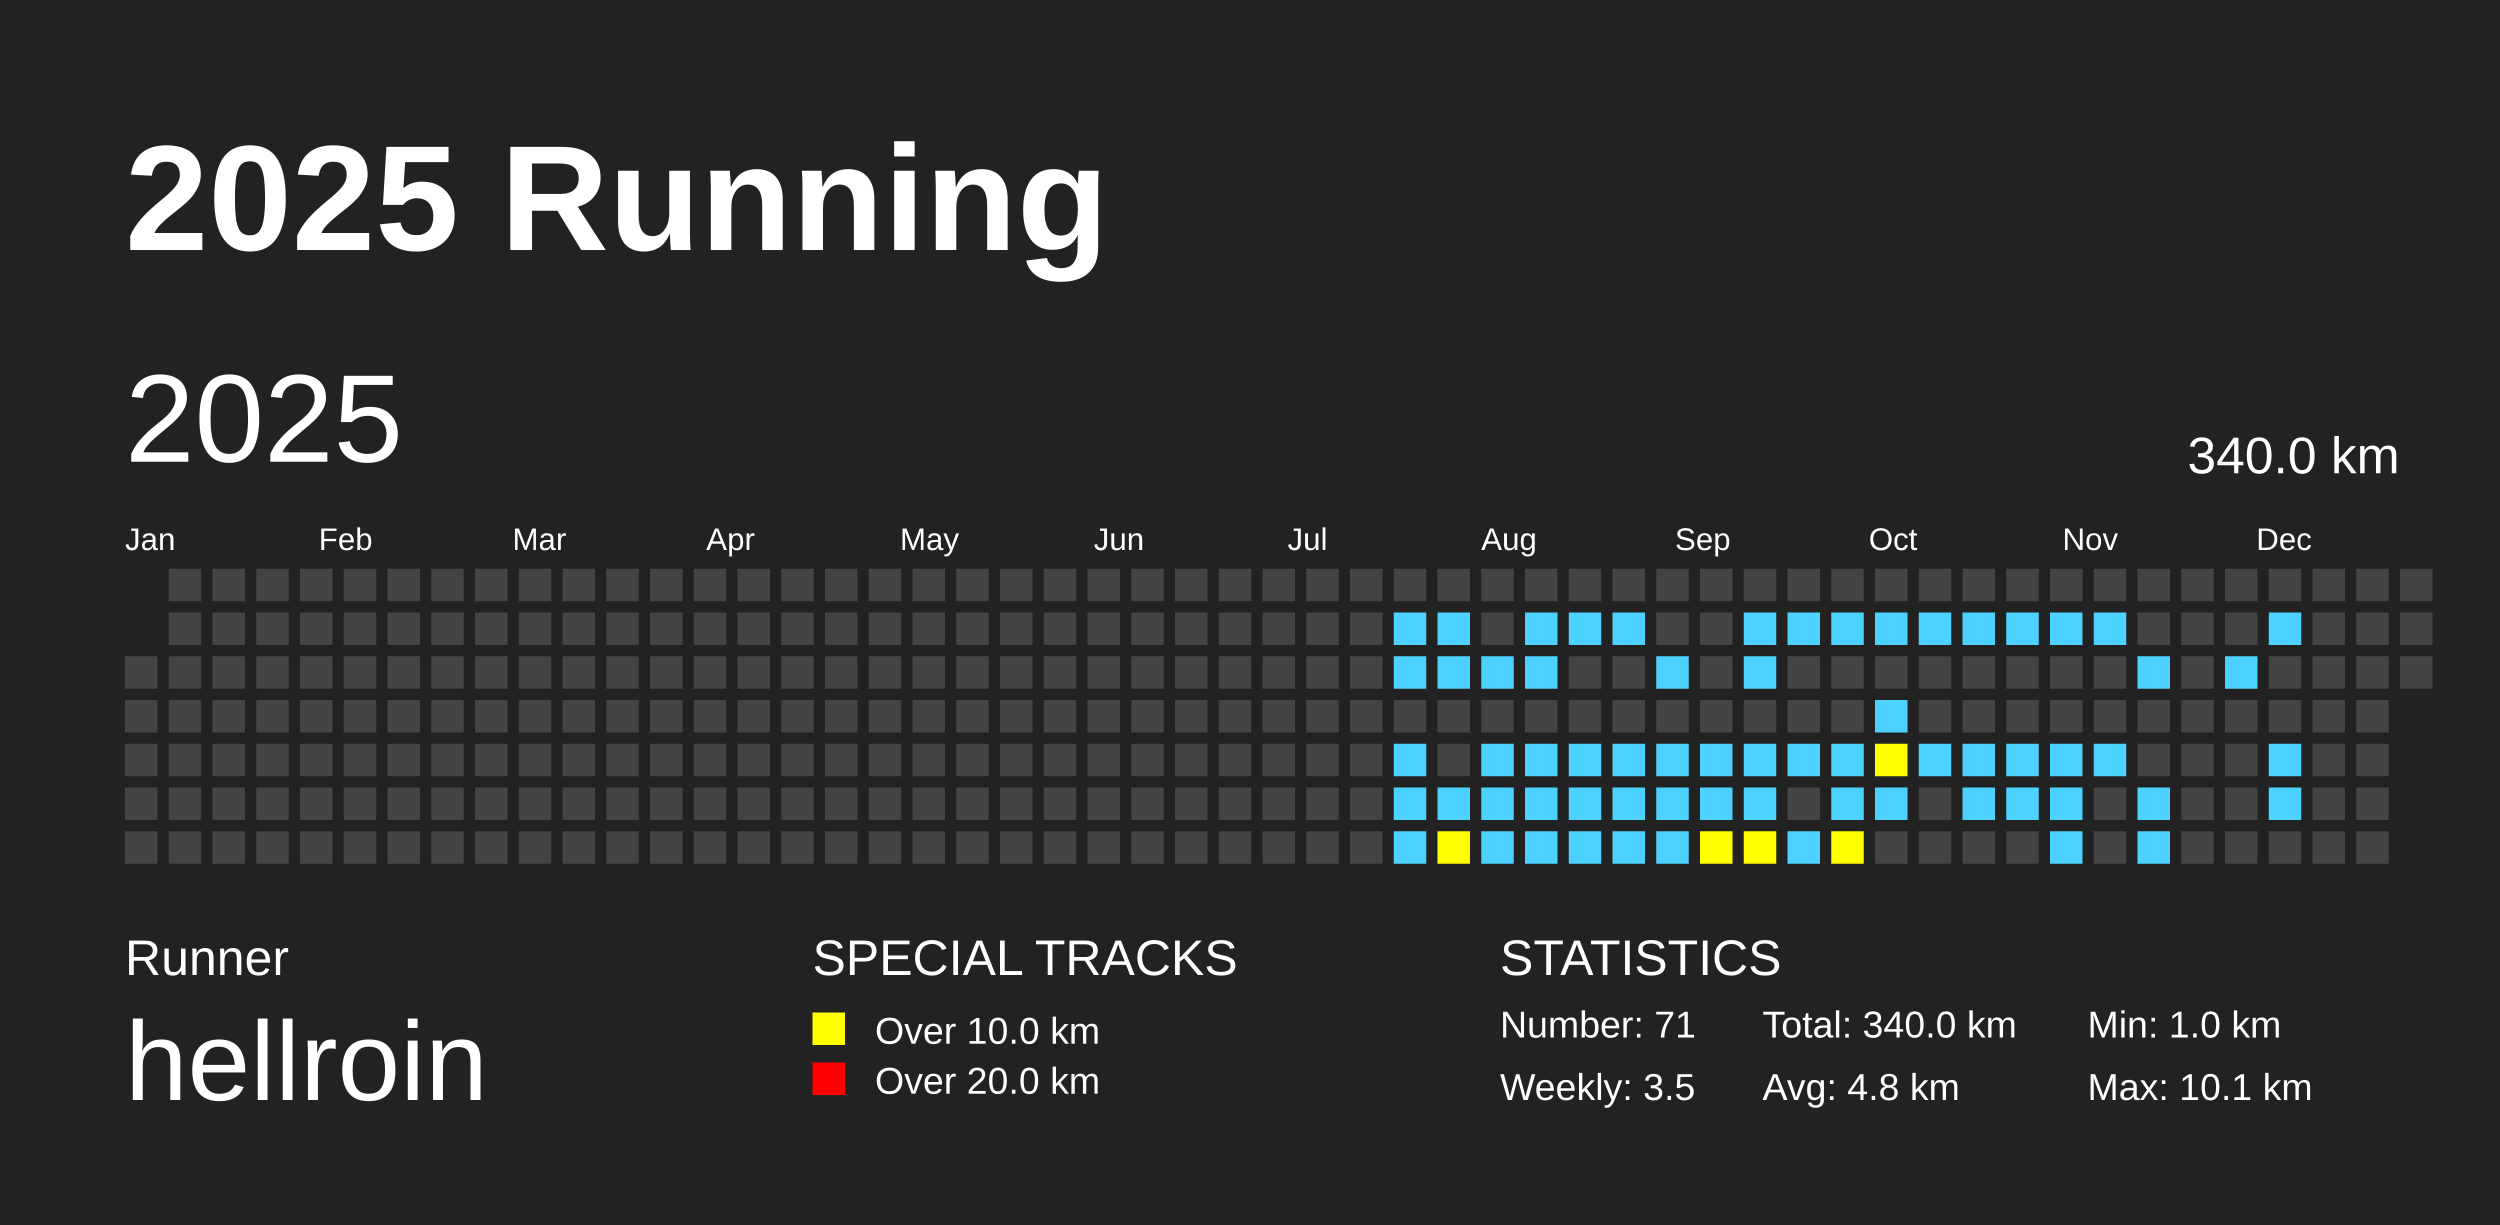
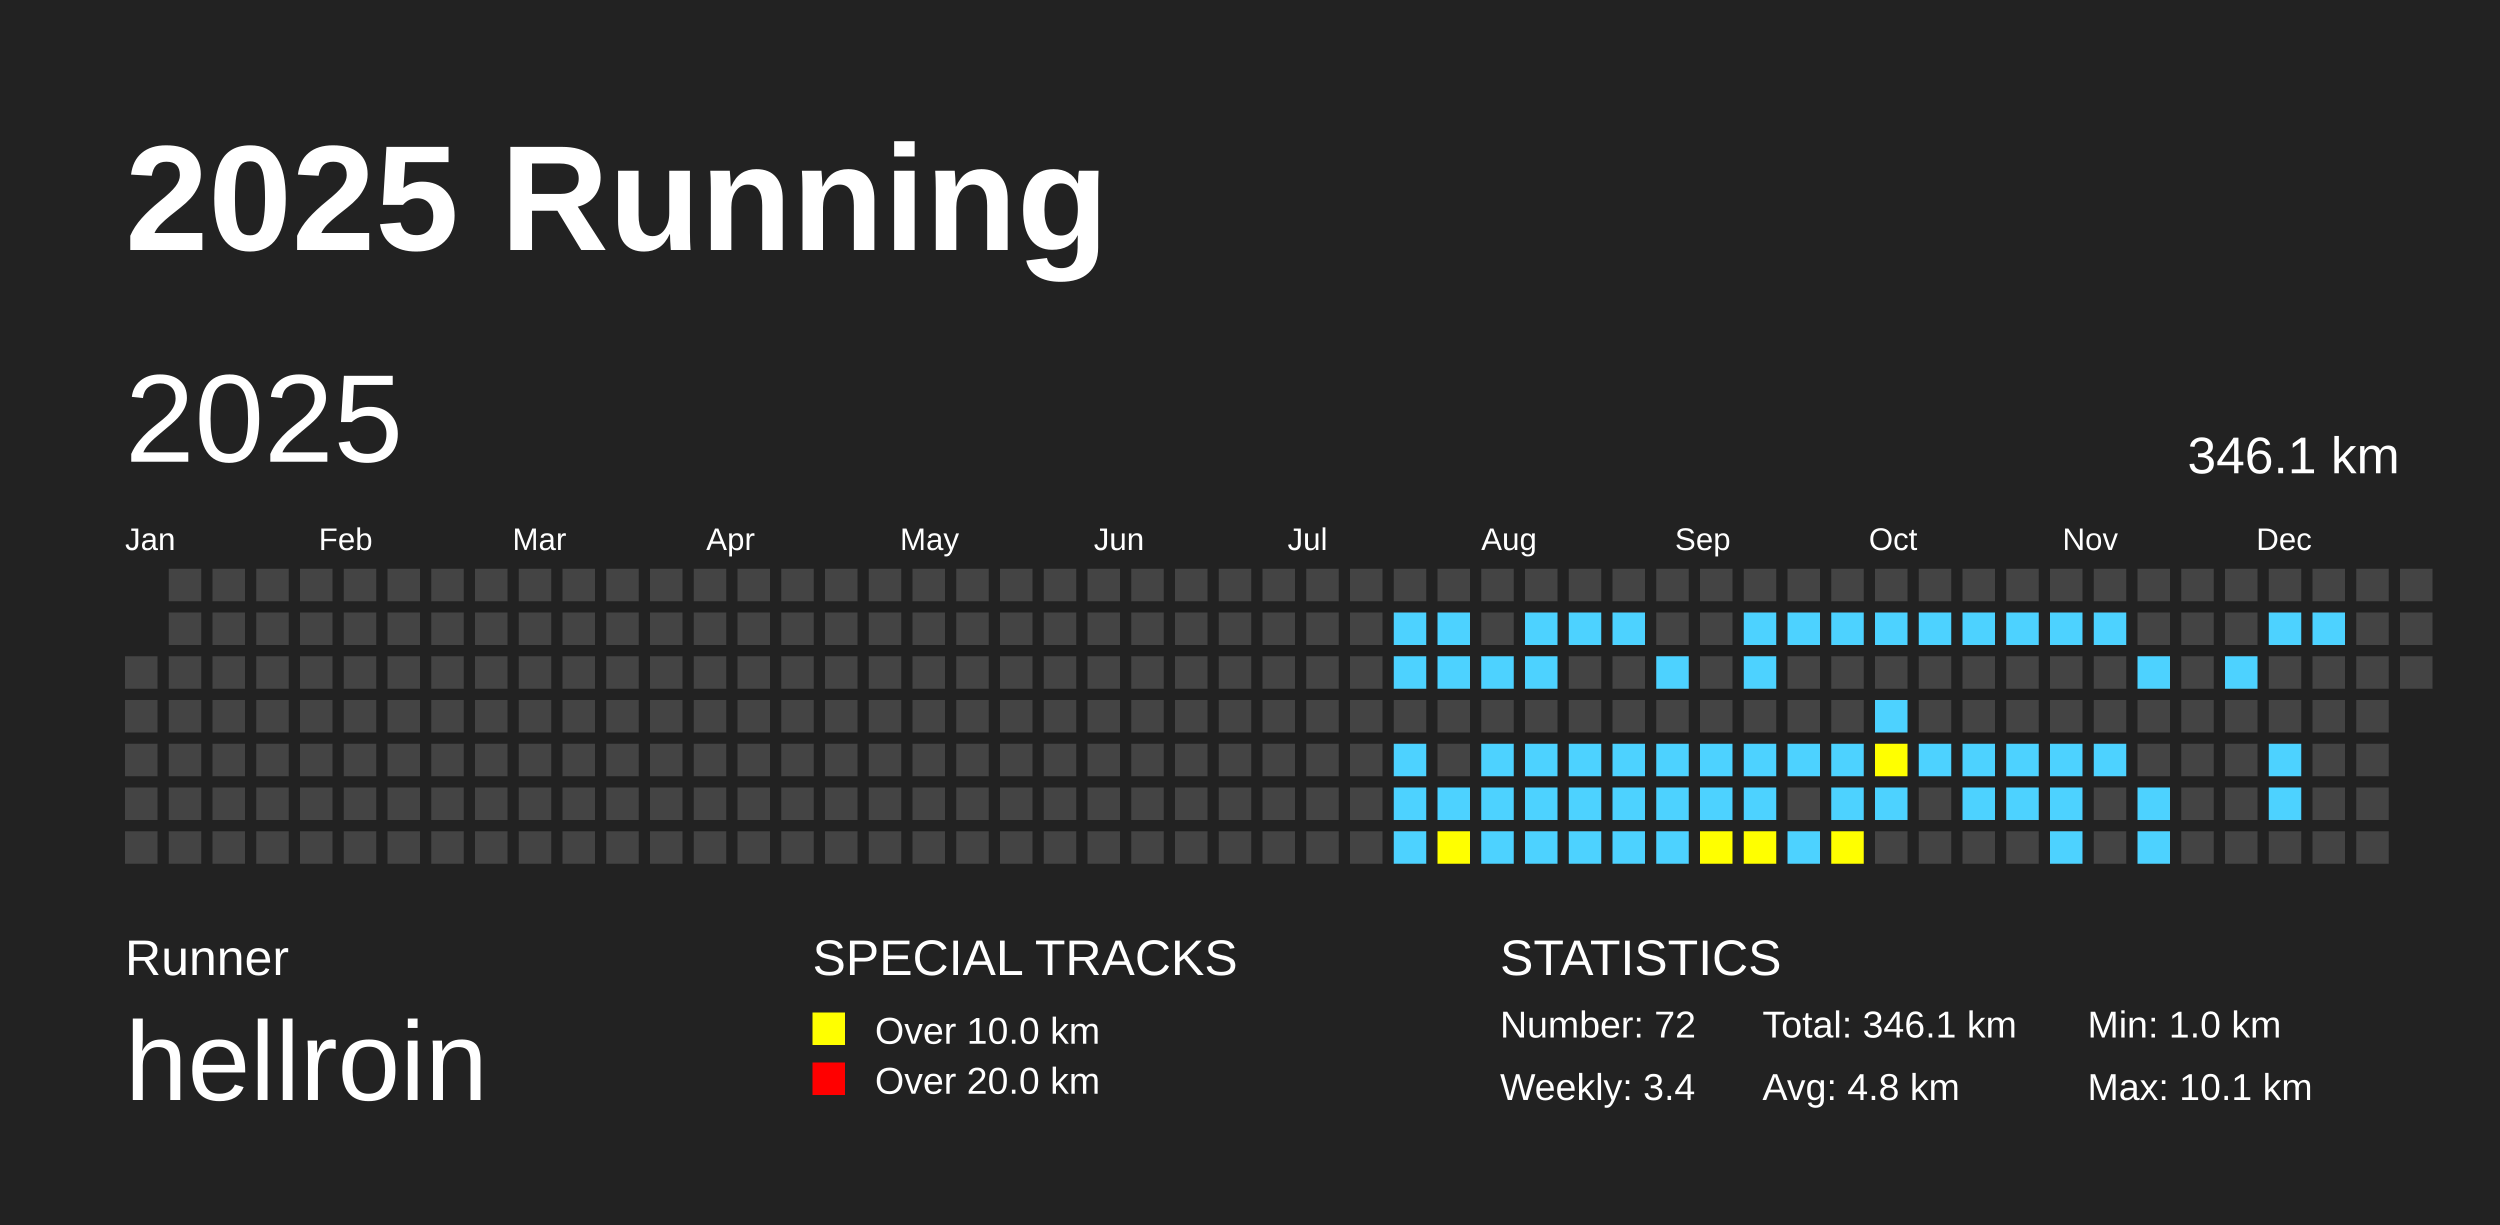
<svg xmlns="http://www.w3.org/2000/svg" baseProfile="full" height="98mm" version="1.1" viewBox="0,0,200,98" width="200mm">
  <defs />
  <rect fill="#222222" height="98" width="200" x="0" y="0" />
  <text fill="#FFFFFF" style="font-size:12px; font-family:Arial; font-weight:bold;" x="10" y="20">2025 Running</text>
  <text fill="#FFFFFF" style="font-size:4px; font-family:Arial" x="10" y="78">Runner</text>
  <text fill="#FFFFFF" style="font-size:9px; font-family:Arial" x="10" y="88">hellroin</text>
  <text fill="#FFFFFF" style="font-size:4px; font-family:Arial" x="65" y="78">SPECIAL TRACKS</text>
  <rect fill="yellow" height="2.6" width="2.6" x="65" y="81" />
  <text fill="#FFFFFF" style="font-size:3px; font-family:Arial" x="70" y="83.5">Over 10.0 km</text>
  <rect fill="red" height="2.6" width="2.6" x="65" y="85" />
  <text fill="#FFFFFF" style="font-size:3px; font-family:Arial" x="70" y="87.5">Over 20.0 km</text>
  <text fill="#FFFFFF" style="font-size:4px; font-family:Arial" x="120" y="78">STATISTICS</text>
-   <text fill="#FFFFFF" style="font-size:3px; font-family:Arial" x="120" y="83">Number: 71</text>
-   <text fill="#FFFFFF" style="font-size:3px; font-family:Arial" x="120" y="88">Weekly: 3.5</text>
-   <text fill="#FFFFFF" style="font-size:3px; font-family:Arial" x="141" y="83">Total: 340.0 km</text>
+   <text fill="#FFFFFF" style="font-size:3px; font-family:Arial" x="120" y="83">Number: 72</text>
+   <text fill="#FFFFFF" style="font-size:3px; font-family:Arial" x="120" y="88">Weekly: 3.4</text>
+   <text fill="#FFFFFF" style="font-size:3px; font-family:Arial" x="141" y="83">Total: 346.1 km</text>
  <text fill="#FFFFFF" style="font-size:3px; font-family:Arial" x="141" y="88">Avg: 4.8 km</text>
  <text fill="#FFFFFF" style="font-size:3px; font-family:Arial" x="167" y="83">Min: 1.0 km</text>
  <text fill="#FFFFFF" style="font-size:3px; font-family:Arial" x="167" y="88">Max: 10.1 km</text>
  <text dominant-baseline="hanging" fill="#FFFFFF" style="font-size:10.0px; font-family:Arial;" x="10" y="30">2025</text>
-   <text dominant-baseline="hanging" fill="#FFFFFF" style="font-size:4.125px; font-family:Arial;" x="175" y="35">340.0 km</text>
+   <text dominant-baseline="hanging" fill="#FFFFFF" style="font-size:4.125px; font-family:Arial;" x="175" y="35">346.1 km</text>
  <text fill="#FFFFFF" style="font-size:2.5px; font-family:Arial" x="10.0" y="44">Jan</text>
  <text fill="#FFFFFF" style="font-size:2.5px; font-family:Arial" x="25.5" y="44">Feb</text>
  <text fill="#FFFFFF" style="font-size:2.5px; font-family:Arial" x="41.0" y="44">Mar</text>
  <text fill="#FFFFFF" style="font-size:2.5px; font-family:Arial" x="56.5" y="44">Apr</text>
  <text fill="#FFFFFF" style="font-size:2.5px; font-family:Arial" x="72.0" y="44">May</text>
  <text fill="#FFFFFF" style="font-size:2.5px; font-family:Arial" x="87.5" y="44">Jun</text>
  <text fill="#FFFFFF" style="font-size:2.5px; font-family:Arial" x="103.0" y="44">Jul</text>
  <text fill="#FFFFFF" style="font-size:2.5px; font-family:Arial" x="118.5" y="44">Aug</text>
  <text fill="#FFFFFF" style="font-size:2.5px; font-family:Arial" x="134.0" y="44">Sep</text>
  <text fill="#FFFFFF" style="font-size:2.5px; font-family:Arial" x="149.5" y="44">Oct</text>
  <text fill="#FFFFFF" style="font-size:2.5px; font-family:Arial" x="165.0" y="44">Nov</text>
  <text fill="#FFFFFF" style="font-size:2.5px; font-family:Arial" x="180.5" y="44">Dec</text>
  <rect fill="#444444" height="2.6" width="2.6" x="10.0" y="52.5" />
  <rect fill="#444444" height="2.6" width="2.6" x="10.0" y="56.0" />
  <rect fill="#444444" height="2.6" width="2.6" x="10.0" y="59.5" />
  <rect fill="#444444" height="2.6" width="2.6" x="10.0" y="63.0" />
  <rect fill="#444444" height="2.6" width="2.6" x="10.0" y="66.5" />
  <rect fill="#444444" height="2.6" width="2.6" x="13.5" y="45.5" />
  <rect fill="#444444" height="2.6" width="2.6" x="13.5" y="49.0" />
  <rect fill="#444444" height="2.6" width="2.6" x="13.5" y="52.5" />
  <rect fill="#444444" height="2.6" width="2.6" x="13.5" y="56.0" />
  <rect fill="#444444" height="2.6" width="2.6" x="13.5" y="59.5" />
  <rect fill="#444444" height="2.6" width="2.6" x="13.5" y="63.0" />
  <rect fill="#444444" height="2.6" width="2.6" x="13.5" y="66.5" />
  <rect fill="#444444" height="2.6" width="2.6" x="17.0" y="45.5" />
  <rect fill="#444444" height="2.6" width="2.6" x="17.0" y="49.0" />
  <rect fill="#444444" height="2.6" width="2.6" x="17.0" y="52.5" />
  <rect fill="#444444" height="2.6" width="2.6" x="17.0" y="56.0" />
  <rect fill="#444444" height="2.6" width="2.6" x="17.0" y="59.5" />
  <rect fill="#444444" height="2.6" width="2.6" x="17.0" y="63.0" />
  <rect fill="#444444" height="2.6" width="2.6" x="17.0" y="66.5" />
  <rect fill="#444444" height="2.6" width="2.6" x="20.5" y="45.5" />
  <rect fill="#444444" height="2.6" width="2.6" x="20.5" y="49.0" />
  <rect fill="#444444" height="2.6" width="2.6" x="20.5" y="52.5" />
  <rect fill="#444444" height="2.6" width="2.6" x="20.5" y="56.0" />
  <rect fill="#444444" height="2.6" width="2.6" x="20.5" y="59.5" />
  <rect fill="#444444" height="2.6" width="2.6" x="20.5" y="63.0" />
  <rect fill="#444444" height="2.6" width="2.6" x="20.5" y="66.5" />
  <rect fill="#444444" height="2.6" width="2.6" x="24.0" y="45.5" />
  <rect fill="#444444" height="2.6" width="2.6" x="24.0" y="49.0" />
  <rect fill="#444444" height="2.6" width="2.6" x="24.0" y="52.5" />
  <rect fill="#444444" height="2.6" width="2.6" x="24.0" y="56.0" />
  <rect fill="#444444" height="2.6" width="2.6" x="24.0" y="59.5" />
  <rect fill="#444444" height="2.6" width="2.6" x="24.0" y="63.0" />
  <rect fill="#444444" height="2.6" width="2.6" x="24.0" y="66.5" />
  <rect fill="#444444" height="2.6" width="2.6" x="27.5" y="45.5" />
  <rect fill="#444444" height="2.6" width="2.6" x="27.5" y="49.0" />
  <rect fill="#444444" height="2.6" width="2.6" x="27.5" y="52.5" />
  <rect fill="#444444" height="2.6" width="2.6" x="27.5" y="56.0" />
  <rect fill="#444444" height="2.6" width="2.6" x="27.5" y="59.5" />
  <rect fill="#444444" height="2.6" width="2.6" x="27.5" y="63.0" />
  <rect fill="#444444" height="2.6" width="2.6" x="27.5" y="66.5" />
  <rect fill="#444444" height="2.6" width="2.6" x="31.0" y="45.5" />
  <rect fill="#444444" height="2.6" width="2.6" x="31.0" y="49.0" />
  <rect fill="#444444" height="2.6" width="2.6" x="31.0" y="52.5" />
  <rect fill="#444444" height="2.6" width="2.6" x="31.0" y="56.0" />
  <rect fill="#444444" height="2.6" width="2.6" x="31.0" y="59.5" />
  <rect fill="#444444" height="2.6" width="2.6" x="31.0" y="63.0" />
  <rect fill="#444444" height="2.6" width="2.6" x="31.0" y="66.5" />
  <rect fill="#444444" height="2.6" width="2.6" x="34.5" y="45.5" />
  <rect fill="#444444" height="2.6" width="2.6" x="34.5" y="49.0" />
  <rect fill="#444444" height="2.6" width="2.6" x="34.5" y="52.5" />
  <rect fill="#444444" height="2.6" width="2.6" x="34.5" y="56.0" />
  <rect fill="#444444" height="2.6" width="2.6" x="34.5" y="59.5" />
  <rect fill="#444444" height="2.6" width="2.6" x="34.5" y="63.0" />
  <rect fill="#444444" height="2.6" width="2.6" x="34.5" y="66.5" />
  <rect fill="#444444" height="2.6" width="2.6" x="38.0" y="45.5" />
  <rect fill="#444444" height="2.6" width="2.6" x="38.0" y="49.0" />
  <rect fill="#444444" height="2.6" width="2.6" x="38.0" y="52.5" />
  <rect fill="#444444" height="2.6" width="2.6" x="38.0" y="56.0" />
  <rect fill="#444444" height="2.6" width="2.6" x="38.0" y="59.5" />
  <rect fill="#444444" height="2.6" width="2.6" x="38.0" y="63.0" />
  <rect fill="#444444" height="2.6" width="2.6" x="38.0" y="66.5" />
  <rect fill="#444444" height="2.6" width="2.6" x="41.5" y="45.5" />
  <rect fill="#444444" height="2.6" width="2.6" x="41.5" y="49.0" />
  <rect fill="#444444" height="2.6" width="2.6" x="41.5" y="52.5" />
  <rect fill="#444444" height="2.6" width="2.6" x="41.5" y="56.0" />
  <rect fill="#444444" height="2.6" width="2.6" x="41.5" y="59.5" />
  <rect fill="#444444" height="2.6" width="2.6" x="41.5" y="63.0" />
  <rect fill="#444444" height="2.6" width="2.6" x="41.5" y="66.5" />
  <rect fill="#444444" height="2.6" width="2.6" x="45.0" y="45.5" />
  <rect fill="#444444" height="2.6" width="2.6" x="45.0" y="49.0" />
  <rect fill="#444444" height="2.6" width="2.6" x="45.0" y="52.5" />
  <rect fill="#444444" height="2.6" width="2.6" x="45.0" y="56.0" />
  <rect fill="#444444" height="2.6" width="2.6" x="45.0" y="59.5" />
  <rect fill="#444444" height="2.6" width="2.6" x="45.0" y="63.0" />
  <rect fill="#444444" height="2.6" width="2.6" x="45.0" y="66.5" />
  <rect fill="#444444" height="2.6" width="2.6" x="48.5" y="45.5" />
  <rect fill="#444444" height="2.6" width="2.6" x="48.5" y="49.0" />
  <rect fill="#444444" height="2.6" width="2.6" x="48.5" y="52.5" />
  <rect fill="#444444" height="2.6" width="2.6" x="48.5" y="56.0" />
  <rect fill="#444444" height="2.6" width="2.6" x="48.5" y="59.5" />
  <rect fill="#444444" height="2.6" width="2.6" x="48.5" y="63.0" />
  <rect fill="#444444" height="2.6" width="2.6" x="48.5" y="66.5" />
  <rect fill="#444444" height="2.6" width="2.6" x="52.0" y="45.5" />
  <rect fill="#444444" height="2.6" width="2.6" x="52.0" y="49.0" />
  <rect fill="#444444" height="2.6" width="2.6" x="52.0" y="52.5" />
  <rect fill="#444444" height="2.6" width="2.6" x="52.0" y="56.0" />
  <rect fill="#444444" height="2.6" width="2.6" x="52.0" y="59.5" />
  <rect fill="#444444" height="2.6" width="2.6" x="52.0" y="63.0" />
  <rect fill="#444444" height="2.6" width="2.6" x="52.0" y="66.5" />
  <rect fill="#444444" height="2.6" width="2.6" x="55.5" y="45.5" />
  <rect fill="#444444" height="2.6" width="2.6" x="55.5" y="49.0" />
  <rect fill="#444444" height="2.6" width="2.6" x="55.5" y="52.5" />
  <rect fill="#444444" height="2.6" width="2.6" x="55.5" y="56.0" />
  <rect fill="#444444" height="2.6" width="2.6" x="55.5" y="59.5" />
  <rect fill="#444444" height="2.6" width="2.6" x="55.5" y="63.0" />
  <rect fill="#444444" height="2.6" width="2.6" x="55.5" y="66.5" />
  <rect fill="#444444" height="2.6" width="2.6" x="59.0" y="45.5" />
  <rect fill="#444444" height="2.6" width="2.6" x="59.0" y="49.0" />
  <rect fill="#444444" height="2.6" width="2.6" x="59.0" y="52.5" />
  <rect fill="#444444" height="2.6" width="2.6" x="59.0" y="56.0" />
  <rect fill="#444444" height="2.6" width="2.6" x="59.0" y="59.5" />
  <rect fill="#444444" height="2.6" width="2.6" x="59.0" y="63.0" />
  <rect fill="#444444" height="2.6" width="2.6" x="59.0" y="66.5" />
  <rect fill="#444444" height="2.6" width="2.6" x="62.5" y="45.5" />
  <rect fill="#444444" height="2.6" width="2.6" x="62.5" y="49.0" />
  <rect fill="#444444" height="2.6" width="2.6" x="62.5" y="52.5" />
  <rect fill="#444444" height="2.6" width="2.6" x="62.5" y="56.0" />
  <rect fill="#444444" height="2.6" width="2.6" x="62.5" y="59.5" />
  <rect fill="#444444" height="2.6" width="2.6" x="62.5" y="63.0" />
  <rect fill="#444444" height="2.6" width="2.6" x="62.5" y="66.5" />
  <rect fill="#444444" height="2.6" width="2.6" x="66.0" y="45.5" />
  <rect fill="#444444" height="2.6" width="2.6" x="66.0" y="49.0" />
  <rect fill="#444444" height="2.6" width="2.6" x="66.0" y="52.5" />
  <rect fill="#444444" height="2.6" width="2.6" x="66.0" y="56.0" />
  <rect fill="#444444" height="2.6" width="2.6" x="66.0" y="59.5" />
  <rect fill="#444444" height="2.6" width="2.6" x="66.0" y="63.0" />
  <rect fill="#444444" height="2.6" width="2.6" x="66.0" y="66.5" />
  <rect fill="#444444" height="2.6" width="2.6" x="69.5" y="45.5" />
  <rect fill="#444444" height="2.6" width="2.6" x="69.5" y="49.0" />
  <rect fill="#444444" height="2.6" width="2.6" x="69.5" y="52.5" />
  <rect fill="#444444" height="2.6" width="2.6" x="69.5" y="56.0" />
  <rect fill="#444444" height="2.6" width="2.6" x="69.5" y="59.5" />
  <rect fill="#444444" height="2.6" width="2.6" x="69.5" y="63.0" />
  <rect fill="#444444" height="2.6" width="2.6" x="69.5" y="66.5" />
  <rect fill="#444444" height="2.6" width="2.6" x="73.0" y="45.5" />
  <rect fill="#444444" height="2.6" width="2.6" x="73.0" y="49.0" />
  <rect fill="#444444" height="2.6" width="2.6" x="73.0" y="52.5" />
  <rect fill="#444444" height="2.6" width="2.6" x="73.0" y="56.0" />
  <rect fill="#444444" height="2.6" width="2.6" x="73.0" y="59.5" />
  <rect fill="#444444" height="2.6" width="2.6" x="73.0" y="63.0" />
  <rect fill="#444444" height="2.6" width="2.6" x="73.0" y="66.5" />
  <rect fill="#444444" height="2.6" width="2.6" x="76.5" y="45.5" />
  <rect fill="#444444" height="2.6" width="2.6" x="76.5" y="49.0" />
  <rect fill="#444444" height="2.6" width="2.6" x="76.5" y="52.5" />
  <rect fill="#444444" height="2.6" width="2.6" x="76.5" y="56.0" />
  <rect fill="#444444" height="2.6" width="2.6" x="76.5" y="59.5" />
  <rect fill="#444444" height="2.6" width="2.6" x="76.5" y="63.0" />
  <rect fill="#444444" height="2.6" width="2.6" x="76.5" y="66.5" />
  <rect fill="#444444" height="2.6" width="2.6" x="80.0" y="45.5" />
  <rect fill="#444444" height="2.6" width="2.6" x="80.0" y="49.0" />
  <rect fill="#444444" height="2.6" width="2.6" x="80.0" y="52.5" />
  <rect fill="#444444" height="2.6" width="2.6" x="80.0" y="56.0" />
  <rect fill="#444444" height="2.6" width="2.6" x="80.0" y="59.5" />
  <rect fill="#444444" height="2.6" width="2.6" x="80.0" y="63.0" />
  <rect fill="#444444" height="2.6" width="2.6" x="80.0" y="66.5" />
  <rect fill="#444444" height="2.6" width="2.6" x="83.5" y="45.5" />
  <rect fill="#444444" height="2.6" width="2.6" x="83.5" y="49.0" />
  <rect fill="#444444" height="2.6" width="2.6" x="83.5" y="52.5" />
  <rect fill="#444444" height="2.6" width="2.6" x="83.5" y="56.0" />
  <rect fill="#444444" height="2.6" width="2.6" x="83.5" y="59.5" />
  <rect fill="#444444" height="2.6" width="2.6" x="83.5" y="63.0" />
  <rect fill="#444444" height="2.6" width="2.6" x="83.5" y="66.5" />
  <rect fill="#444444" height="2.6" width="2.6" x="87.0" y="45.5" />
  <rect fill="#444444" height="2.6" width="2.6" x="87.0" y="49.0" />
  <rect fill="#444444" height="2.6" width="2.6" x="87.0" y="52.5" />
  <rect fill="#444444" height="2.6" width="2.6" x="87.0" y="56.0" />
  <rect fill="#444444" height="2.6" width="2.6" x="87.0" y="59.5" />
  <rect fill="#444444" height="2.6" width="2.6" x="87.0" y="63.0" />
  <rect fill="#444444" height="2.6" width="2.6" x="87.0" y="66.5" />
  <rect fill="#444444" height="2.6" width="2.6" x="90.5" y="45.5" />
  <rect fill="#444444" height="2.6" width="2.6" x="90.5" y="49.0" />
  <rect fill="#444444" height="2.6" width="2.6" x="90.5" y="52.5" />
  <rect fill="#444444" height="2.6" width="2.6" x="90.5" y="56.0" />
  <rect fill="#444444" height="2.6" width="2.6" x="90.5" y="59.5" />
  <rect fill="#444444" height="2.6" width="2.6" x="90.5" y="63.0" />
  <rect fill="#444444" height="2.6" width="2.6" x="90.5" y="66.5" />
  <rect fill="#444444" height="2.6" width="2.6" x="94.0" y="45.5" />
  <rect fill="#444444" height="2.6" width="2.6" x="94.0" y="49.0" />
  <rect fill="#444444" height="2.6" width="2.6" x="94.0" y="52.5" />
  <rect fill="#444444" height="2.6" width="2.6" x="94.0" y="56.0" />
  <rect fill="#444444" height="2.6" width="2.6" x="94.0" y="59.5" />
  <rect fill="#444444" height="2.6" width="2.6" x="94.0" y="63.0" />
  <rect fill="#444444" height="2.6" width="2.6" x="94.0" y="66.5" />
  <rect fill="#444444" height="2.6" width="2.6" x="97.5" y="45.5" />
  <rect fill="#444444" height="2.6" width="2.6" x="97.5" y="49.0" />
  <rect fill="#444444" height="2.6" width="2.6" x="97.5" y="52.5" />
  <rect fill="#444444" height="2.6" width="2.6" x="97.5" y="56.0" />
  <rect fill="#444444" height="2.6" width="2.6" x="97.5" y="59.5" />
  <rect fill="#444444" height="2.6" width="2.6" x="97.5" y="63.0" />
  <rect fill="#444444" height="2.6" width="2.6" x="97.5" y="66.5" />
  <rect fill="#444444" height="2.6" width="2.6" x="101.0" y="45.5" />
  <rect fill="#444444" height="2.6" width="2.6" x="101.0" y="49.0" />
  <rect fill="#444444" height="2.6" width="2.6" x="101.0" y="52.5" />
  <rect fill="#444444" height="2.6" width="2.6" x="101.0" y="56.0" />
  <rect fill="#444444" height="2.6" width="2.6" x="101.0" y="59.5" />
  <rect fill="#444444" height="2.6" width="2.6" x="101.0" y="63.0" />
  <rect fill="#444444" height="2.6" width="2.6" x="101.0" y="66.5" />
  <rect fill="#444444" height="2.6" width="2.6" x="104.5" y="45.5" />
  <rect fill="#444444" height="2.6" width="2.6" x="104.5" y="49.0" />
  <rect fill="#444444" height="2.6" width="2.6" x="104.5" y="52.5" />
  <rect fill="#444444" height="2.6" width="2.6" x="104.5" y="56.0" />
  <rect fill="#444444" height="2.6" width="2.6" x="104.5" y="59.5" />
  <rect fill="#444444" height="2.6" width="2.6" x="104.5" y="63.0" />
  <rect fill="#444444" height="2.6" width="2.6" x="104.5" y="66.5" />
  <rect fill="#444444" height="2.6" width="2.6" x="108.0" y="45.5" />
  <rect fill="#444444" height="2.6" width="2.6" x="108.0" y="49.0" />
  <rect fill="#444444" height="2.6" width="2.6" x="108.0" y="52.5" />
  <rect fill="#444444" height="2.6" width="2.6" x="108.0" y="56.0" />
  <rect fill="#444444" height="2.6" width="2.6" x="108.0" y="59.5" />
  <rect fill="#444444" height="2.6" width="2.6" x="108.0" y="63.0" />
  <rect fill="#444444" height="2.6" width="2.6" x="108.0" y="66.5" />
  <rect fill="#444444" height="2.6" width="2.6" x="111.5" y="45.5" />
  <rect fill="#4DD2FF" height="2.6" width="2.6" x="111.5" y="49.0" />
  <rect fill="#4DD2FF" height="2.6" width="2.6" x="111.5" y="52.5" />
  <rect fill="#444444" height="2.6" width="2.6" x="111.5" y="56.0" />
  <rect fill="#4DD2FF" height="2.6" width="2.6" x="111.5" y="59.5" />
  <rect fill="#4DD2FF" height="2.6" width="2.6" x="111.5" y="63.0" />
  <rect fill="#4DD2FF" height="2.6" width="2.6" x="111.5" y="66.5" />
  <rect fill="#444444" height="2.6" width="2.6" x="115.0" y="45.5" />
  <rect fill="#4DD2FF" height="2.6" width="2.6" x="115.0" y="49.0" />
  <rect fill="#4DD2FF" height="2.6" width="2.6" x="115.0" y="52.5" />
  <rect fill="#444444" height="2.6" width="2.6" x="115.0" y="56.0" />
  <rect fill="#444444" height="2.6" width="2.6" x="115.0" y="59.5" />
  <rect fill="#4DD2FF" height="2.6" width="2.6" x="115.0" y="63.0" />
  <rect fill="yellow" height="2.6" width="2.6" x="115.0" y="66.5" />
  <rect fill="#444444" height="2.6" width="2.6" x="118.5" y="45.5" />
  <rect fill="#444444" height="2.6" width="2.6" x="118.5" y="49.0" />
  <rect fill="#4DD2FF" height="2.6" width="2.6" x="118.5" y="52.5" />
  <rect fill="#444444" height="2.6" width="2.6" x="118.5" y="56.0" />
  <rect fill="#4DD2FF" height="2.6" width="2.6" x="118.5" y="59.5" />
  <rect fill="#4DD2FF" height="2.6" width="2.6" x="118.5" y="63.0" />
  <rect fill="#4DD2FF" height="2.6" width="2.6" x="118.5" y="66.5" />
  <rect fill="#444444" height="2.6" width="2.6" x="122.0" y="45.5" />
  <rect fill="#4DD2FF" height="2.6" width="2.6" x="122.0" y="49.0" />
  <rect fill="#4DD2FF" height="2.6" width="2.6" x="122.0" y="52.5" />
  <rect fill="#444444" height="2.6" width="2.6" x="122.0" y="56.0" />
  <rect fill="#4DD2FF" height="2.6" width="2.6" x="122.0" y="59.5" />
  <rect fill="#4DD2FF" height="2.6" width="2.6" x="122.0" y="63.0" />
  <rect fill="#4DD2FF" height="2.6" width="2.6" x="122.0" y="66.5" />
  <rect fill="#444444" height="2.6" width="2.6" x="125.5" y="45.5" />
  <rect fill="#4DD2FF" height="2.6" width="2.6" x="125.5" y="49.0" />
  <rect fill="#444444" height="2.6" width="2.6" x="125.5" y="52.5" />
  <rect fill="#444444" height="2.6" width="2.6" x="125.5" y="56.0" />
  <rect fill="#4DD2FF" height="2.6" width="2.6" x="125.5" y="59.5" />
  <rect fill="#4DD2FF" height="2.6" width="2.6" x="125.5" y="63.0" />
  <rect fill="#4DD2FF" height="2.6" width="2.6" x="125.5" y="66.5" />
  <rect fill="#444444" height="2.6" width="2.6" x="129.0" y="45.5" />
  <rect fill="#4DD2FF" height="2.6" width="2.6" x="129.0" y="49.0" />
  <rect fill="#444444" height="2.6" width="2.6" x="129.0" y="52.5" />
  <rect fill="#444444" height="2.6" width="2.6" x="129.0" y="56.0" />
  <rect fill="#4DD2FF" height="2.6" width="2.6" x="129.0" y="59.5" />
  <rect fill="#4DD2FF" height="2.6" width="2.6" x="129.0" y="63.0" />
  <rect fill="#4DD2FF" height="2.6" width="2.6" x="129.0" y="66.5" />
  <rect fill="#444444" height="2.6" width="2.6" x="132.5" y="45.5" />
  <rect fill="#444444" height="2.6" width="2.6" x="132.5" y="49.0" />
  <rect fill="#4DD2FF" height="2.6" width="2.6" x="132.5" y="52.5" />
  <rect fill="#444444" height="2.6" width="2.6" x="132.5" y="56.0" />
  <rect fill="#4DD2FF" height="2.6" width="2.6" x="132.5" y="59.5" />
  <rect fill="#4DD2FF" height="2.6" width="2.6" x="132.5" y="63.0" />
  <rect fill="#4DD2FF" height="2.6" width="2.6" x="132.5" y="66.5" />
  <rect fill="#444444" height="2.6" width="2.6" x="136.0" y="45.5" />
  <rect fill="#444444" height="2.6" width="2.6" x="136.0" y="49.0" />
  <rect fill="#444444" height="2.6" width="2.6" x="136.0" y="52.5" />
  <rect fill="#444444" height="2.6" width="2.6" x="136.0" y="56.0" />
  <rect fill="#4DD2FF" height="2.6" width="2.6" x="136.0" y="59.5" />
  <rect fill="#4DD2FF" height="2.6" width="2.6" x="136.0" y="63.0" />
  <rect fill="yellow" height="2.6" width="2.6" x="136.0" y="66.5" />
  <rect fill="#444444" height="2.6" width="2.6" x="139.5" y="45.5" />
  <rect fill="#4DD2FF" height="2.6" width="2.6" x="139.5" y="49.0" />
  <rect fill="#4DD2FF" height="2.6" width="2.6" x="139.5" y="52.5" />
  <rect fill="#444444" height="2.6" width="2.6" x="139.5" y="56.0" />
  <rect fill="#4DD2FF" height="2.6" width="2.6" x="139.5" y="59.5" />
  <rect fill="#4DD2FF" height="2.6" width="2.6" x="139.5" y="63.0" />
  <rect fill="yellow" height="2.6" width="2.6" x="139.5" y="66.5" />
  <rect fill="#444444" height="2.6" width="2.6" x="143.0" y="45.5" />
  <rect fill="#4DD2FF" height="2.6" width="2.6" x="143.0" y="49.0" />
  <rect fill="#444444" height="2.6" width="2.6" x="143.0" y="52.5" />
  <rect fill="#444444" height="2.6" width="2.6" x="143.0" y="56.0" />
  <rect fill="#4DD2FF" height="2.6" width="2.6" x="143.0" y="59.5" />
  <rect fill="#444444" height="2.6" width="2.6" x="143.0" y="63.0" />
  <rect fill="#4DD2FF" height="2.6" width="2.6" x="143.0" y="66.5" />
  <rect fill="#444444" height="2.6" width="2.6" x="146.5" y="45.5" />
  <rect fill="#4DD2FF" height="2.6" width="2.6" x="146.5" y="49.0" />
  <rect fill="#444444" height="2.6" width="2.6" x="146.5" y="52.5" />
  <rect fill="#444444" height="2.6" width="2.6" x="146.5" y="56.0" />
  <rect fill="#4DD2FF" height="2.6" width="2.6" x="146.5" y="59.5" />
  <rect fill="#4DD2FF" height="2.6" width="2.6" x="146.5" y="63.0" />
  <rect fill="yellow" height="2.6" width="2.6" x="146.5" y="66.5" />
  <rect fill="#444444" height="2.6" width="2.6" x="150.0" y="45.5" />
  <rect fill="#4DD2FF" height="2.6" width="2.6" x="150.0" y="49.0" />
  <rect fill="#444444" height="2.6" width="2.6" x="150.0" y="52.5" />
  <rect fill="#4DD2FF" height="2.6" width="2.6" x="150.0" y="56.0" />
  <rect fill="yellow" height="2.6" width="2.6" x="150.0" y="59.5" />
  <rect fill="#4DD2FF" height="2.6" width="2.6" x="150.0" y="63.0" />
  <rect fill="#444444" height="2.6" width="2.6" x="150.0" y="66.5" />
  <rect fill="#444444" height="2.6" width="2.6" x="153.5" y="45.5" />
  <rect fill="#4DD2FF" height="2.6" width="2.6" x="153.5" y="49.0" />
  <rect fill="#444444" height="2.6" width="2.6" x="153.5" y="52.5" />
  <rect fill="#444444" height="2.6" width="2.6" x="153.5" y="56.0" />
  <rect fill="#4DD2FF" height="2.6" width="2.6" x="153.5" y="59.5" />
  <rect fill="#444444" height="2.6" width="2.6" x="153.5" y="63.0" />
  <rect fill="#444444" height="2.6" width="2.6" x="153.5" y="66.5" />
  <rect fill="#444444" height="2.6" width="2.6" x="157.0" y="45.5" />
  <rect fill="#4DD2FF" height="2.6" width="2.6" x="157.0" y="49.0" />
  <rect fill="#444444" height="2.6" width="2.6" x="157.0" y="52.5" />
  <rect fill="#444444" height="2.6" width="2.6" x="157.0" y="56.0" />
  <rect fill="#4DD2FF" height="2.6" width="2.6" x="157.0" y="59.5" />
  <rect fill="#4DD2FF" height="2.6" width="2.6" x="157.0" y="63.0" />
  <rect fill="#444444" height="2.6" width="2.6" x="157.0" y="66.5" />
  <rect fill="#444444" height="2.6" width="2.6" x="160.5" y="45.5" />
  <rect fill="#4DD2FF" height="2.6" width="2.6" x="160.5" y="49.0" />
  <rect fill="#444444" height="2.6" width="2.6" x="160.5" y="52.5" />
  <rect fill="#444444" height="2.6" width="2.6" x="160.5" y="56.0" />
  <rect fill="#4DD2FF" height="2.6" width="2.6" x="160.5" y="59.5" />
  <rect fill="#4DD2FF" height="2.6" width="2.6" x="160.5" y="63.0" />
  <rect fill="#444444" height="2.6" width="2.6" x="160.5" y="66.5" />
  <rect fill="#444444" height="2.6" width="2.6" x="164.0" y="45.5" />
  <rect fill="#4DD2FF" height="2.6" width="2.6" x="164.0" y="49.0" />
  <rect fill="#444444" height="2.6" width="2.6" x="164.0" y="52.5" />
  <rect fill="#444444" height="2.6" width="2.6" x="164.0" y="56.0" />
  <rect fill="#4DD2FF" height="2.6" width="2.6" x="164.0" y="59.5" />
  <rect fill="#4DD2FF" height="2.6" width="2.6" x="164.0" y="63.0" />
  <rect fill="#4DD2FF" height="2.6" width="2.6" x="164.0" y="66.5" />
  <rect fill="#444444" height="2.6" width="2.6" x="167.5" y="45.5" />
  <rect fill="#4DD2FF" height="2.6" width="2.6" x="167.5" y="49.0" />
  <rect fill="#444444" height="2.6" width="2.6" x="167.5" y="52.5" />
  <rect fill="#444444" height="2.6" width="2.6" x="167.5" y="56.0" />
  <rect fill="#4DD2FF" height="2.6" width="2.6" x="167.5" y="59.5" />
  <rect fill="#444444" height="2.6" width="2.6" x="167.5" y="63.0" />
  <rect fill="#444444" height="2.6" width="2.6" x="167.5" y="66.5" />
  <rect fill="#444444" height="2.6" width="2.6" x="171.0" y="45.5" />
  <rect fill="#444444" height="2.6" width="2.6" x="171.0" y="49.0" />
  <rect fill="#4DD2FF" height="2.6" width="2.6" x="171.0" y="52.5" />
  <rect fill="#444444" height="2.6" width="2.6" x="171.0" y="56.0" />
  <rect fill="#444444" height="2.6" width="2.6" x="171.0" y="59.5" />
  <rect fill="#4DD2FF" height="2.6" width="2.6" x="171.0" y="63.0" />
  <rect fill="#4DD2FF" height="2.6" width="2.6" x="171.0" y="66.5" />
  <rect fill="#444444" height="2.6" width="2.6" x="174.5" y="45.5" />
  <rect fill="#444444" height="2.6" width="2.6" x="174.5" y="49.0" />
  <rect fill="#444444" height="2.6" width="2.6" x="174.5" y="52.5" />
  <rect fill="#444444" height="2.6" width="2.6" x="174.5" y="56.0" />
  <rect fill="#444444" height="2.6" width="2.6" x="174.5" y="59.5" />
  <rect fill="#444444" height="2.6" width="2.6" x="174.5" y="63.0" />
  <rect fill="#444444" height="2.6" width="2.6" x="174.5" y="66.5" />
  <rect fill="#444444" height="2.6" width="2.6" x="178.0" y="45.5" />
  <rect fill="#444444" height="2.6" width="2.6" x="178.0" y="49.0" />
  <rect fill="#4DD2FF" height="2.6" width="2.6" x="178.0" y="52.5" />
  <rect fill="#444444" height="2.6" width="2.6" x="178.0" y="56.0" />
  <rect fill="#444444" height="2.6" width="2.6" x="178.0" y="59.5" />
  <rect fill="#444444" height="2.6" width="2.6" x="178.0" y="63.0" />
  <rect fill="#444444" height="2.6" width="2.6" x="178.0" y="66.5" />
  <rect fill="#444444" height="2.6" width="2.6" x="181.5" y="45.5" />
  <rect fill="#4DD2FF" height="2.6" width="2.6" x="181.5" y="49.0" />
  <rect fill="#444444" height="2.6" width="2.6" x="181.5" y="52.5" />
  <rect fill="#444444" height="2.6" width="2.6" x="181.5" y="56.0" />
  <rect fill="#4DD2FF" height="2.6" width="2.6" x="181.5" y="59.5" />
  <rect fill="#4DD2FF" height="2.6" width="2.6" x="181.5" y="63.0" />
  <rect fill="#444444" height="2.6" width="2.6" x="181.5" y="66.5" />
  <rect fill="#444444" height="2.6" width="2.6" x="185.0" y="45.5" />
-   <rect fill="#444444" height="2.6" width="2.6" x="185.0" y="49.0" />
+   <rect fill="#4DD2FF" height="2.6" width="2.6" x="185.0" y="49.0" />
  <rect fill="#444444" height="2.6" width="2.6" x="185.0" y="52.5" />
  <rect fill="#444444" height="2.6" width="2.6" x="185.0" y="56.0" />
  <rect fill="#444444" height="2.6" width="2.6" x="185.0" y="59.5" />
  <rect fill="#444444" height="2.6" width="2.6" x="185.0" y="63.0" />
  <rect fill="#444444" height="2.6" width="2.6" x="185.0" y="66.5" />
  <rect fill="#444444" height="2.6" width="2.6" x="188.5" y="45.5" />
  <rect fill="#444444" height="2.6" width="2.6" x="188.5" y="49.0" />
  <rect fill="#444444" height="2.6" width="2.6" x="188.5" y="52.5" />
  <rect fill="#444444" height="2.6" width="2.6" x="188.5" y="56.0" />
  <rect fill="#444444" height="2.6" width="2.6" x="188.5" y="59.5" />
  <rect fill="#444444" height="2.6" width="2.6" x="188.5" y="63.0" />
  <rect fill="#444444" height="2.6" width="2.6" x="188.5" y="66.5" />
  <rect fill="#444444" height="2.6" width="2.6" x="192.0" y="45.5" />
  <rect fill="#444444" height="2.6" width="2.6" x="192.0" y="49.0" />
  <rect fill="#444444" height="2.6" width="2.6" x="192.0" y="52.5" />
</svg>
